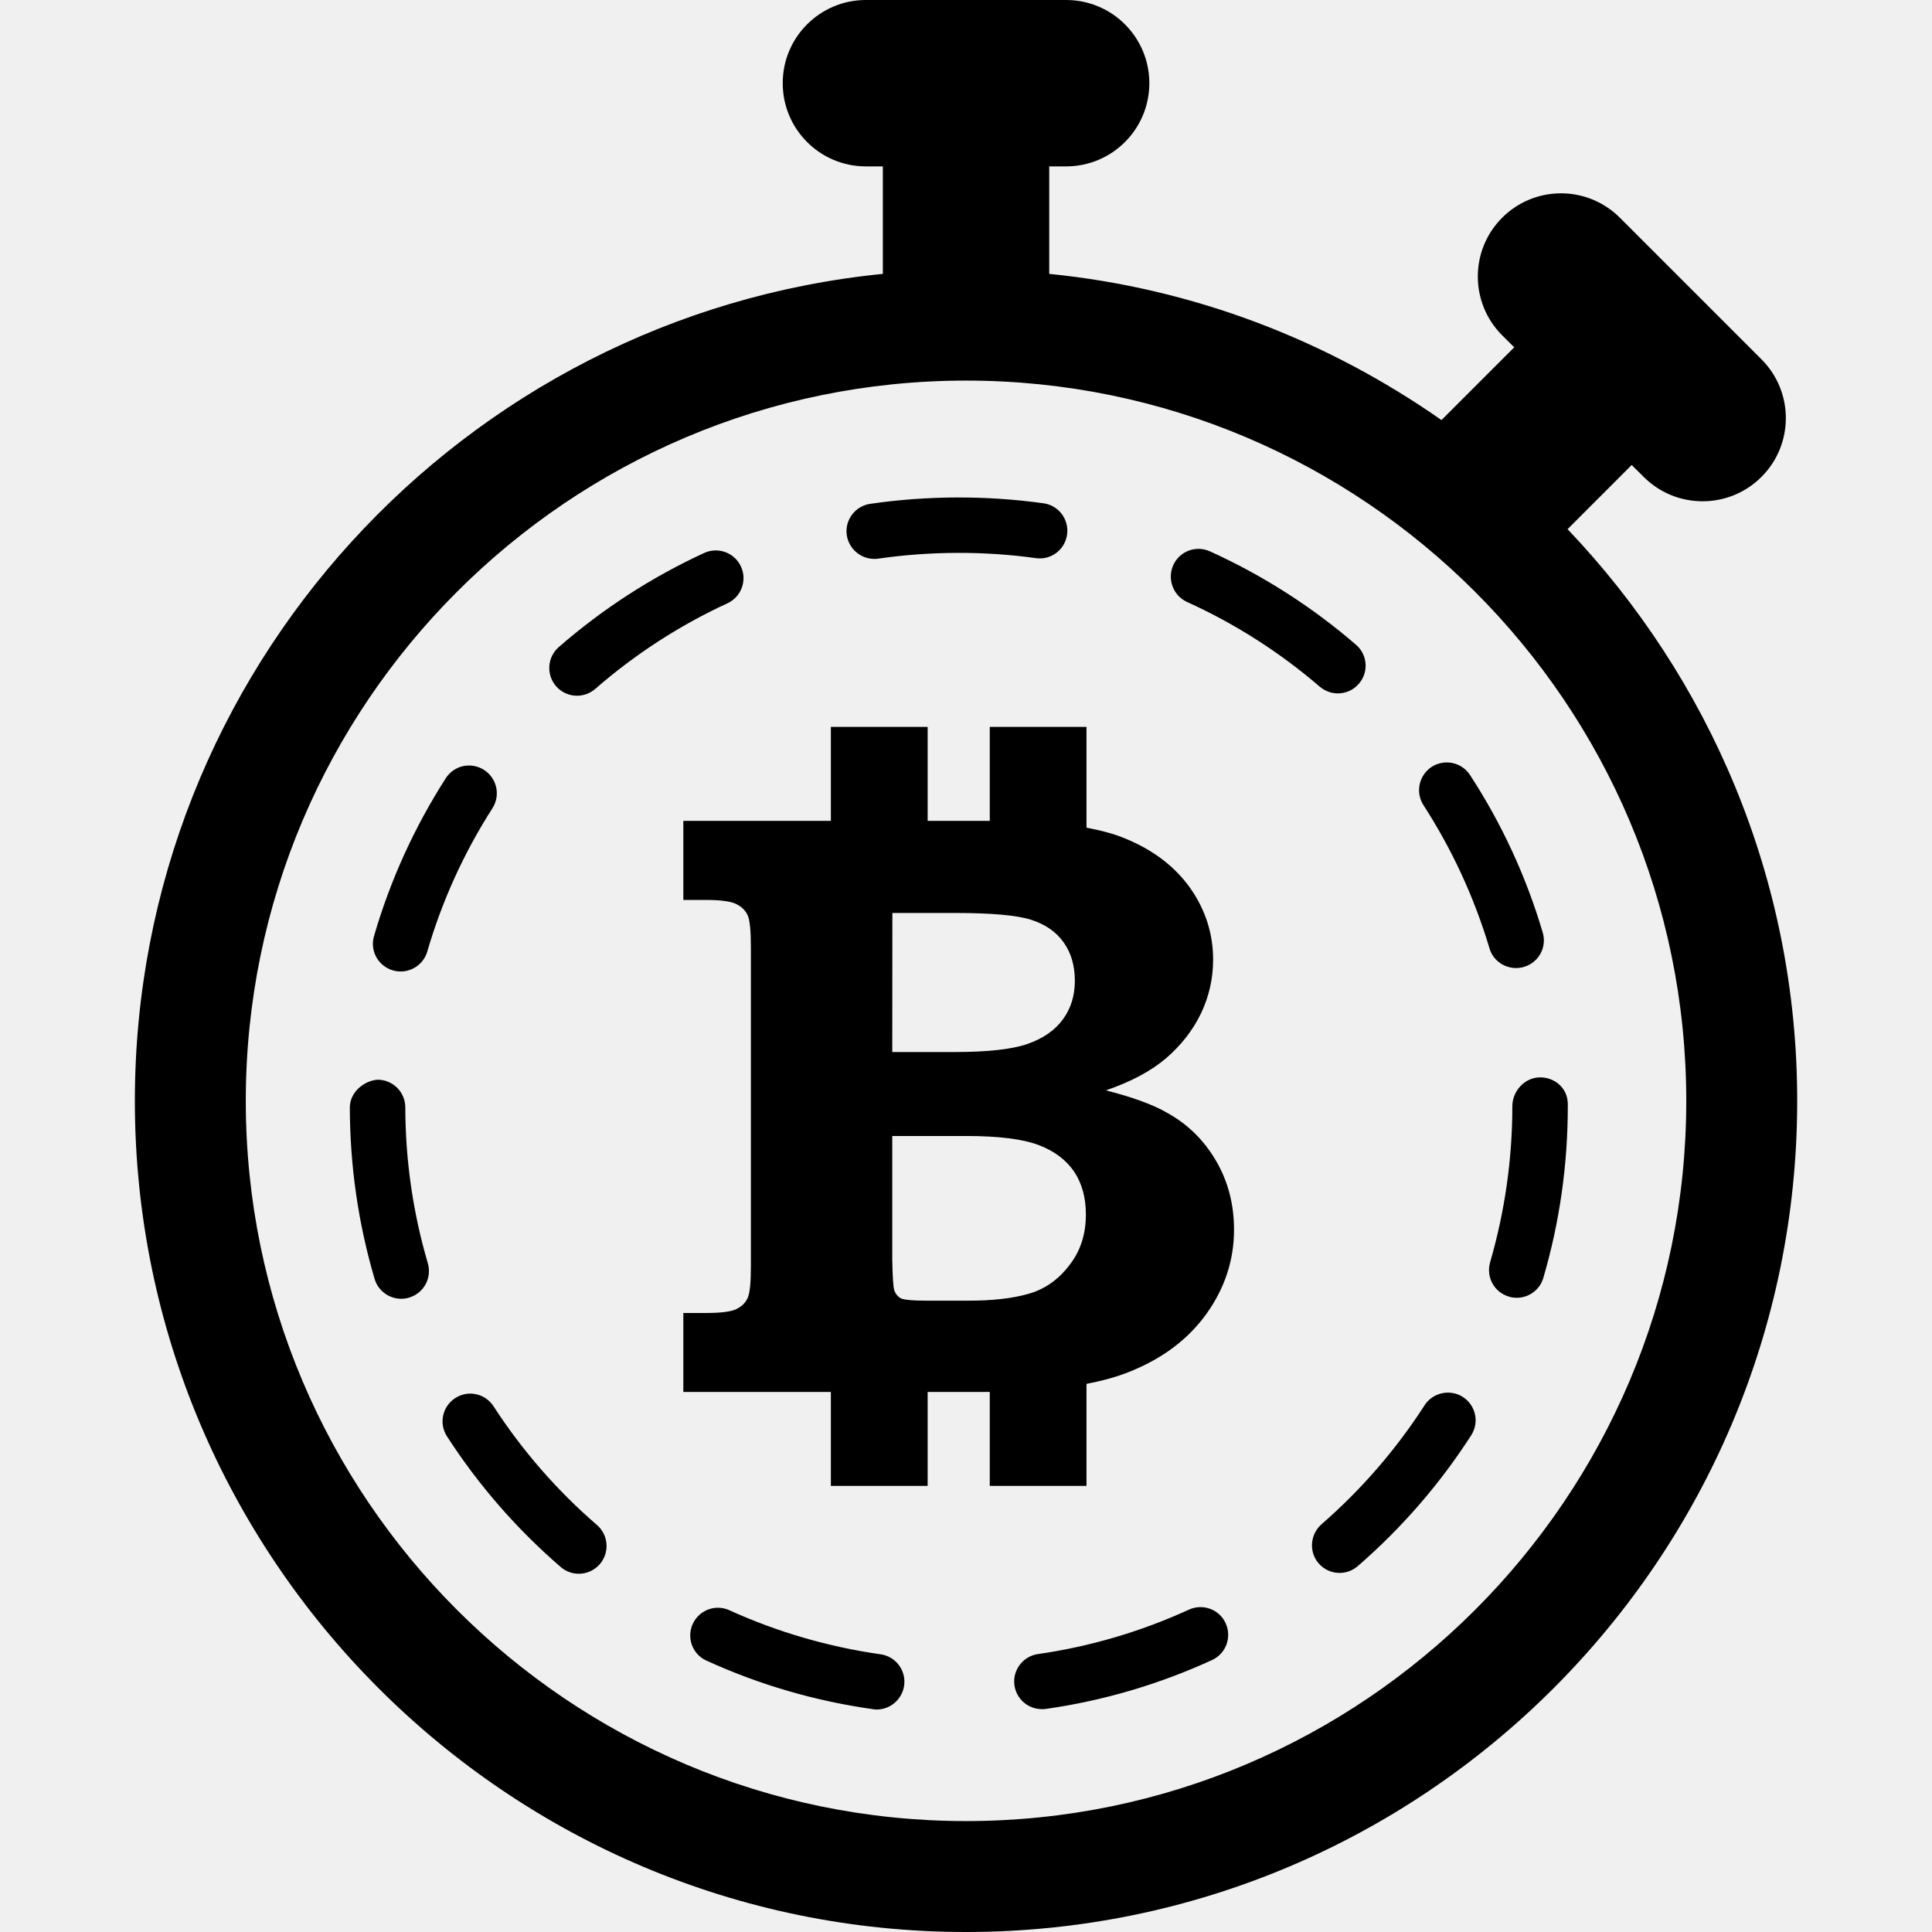
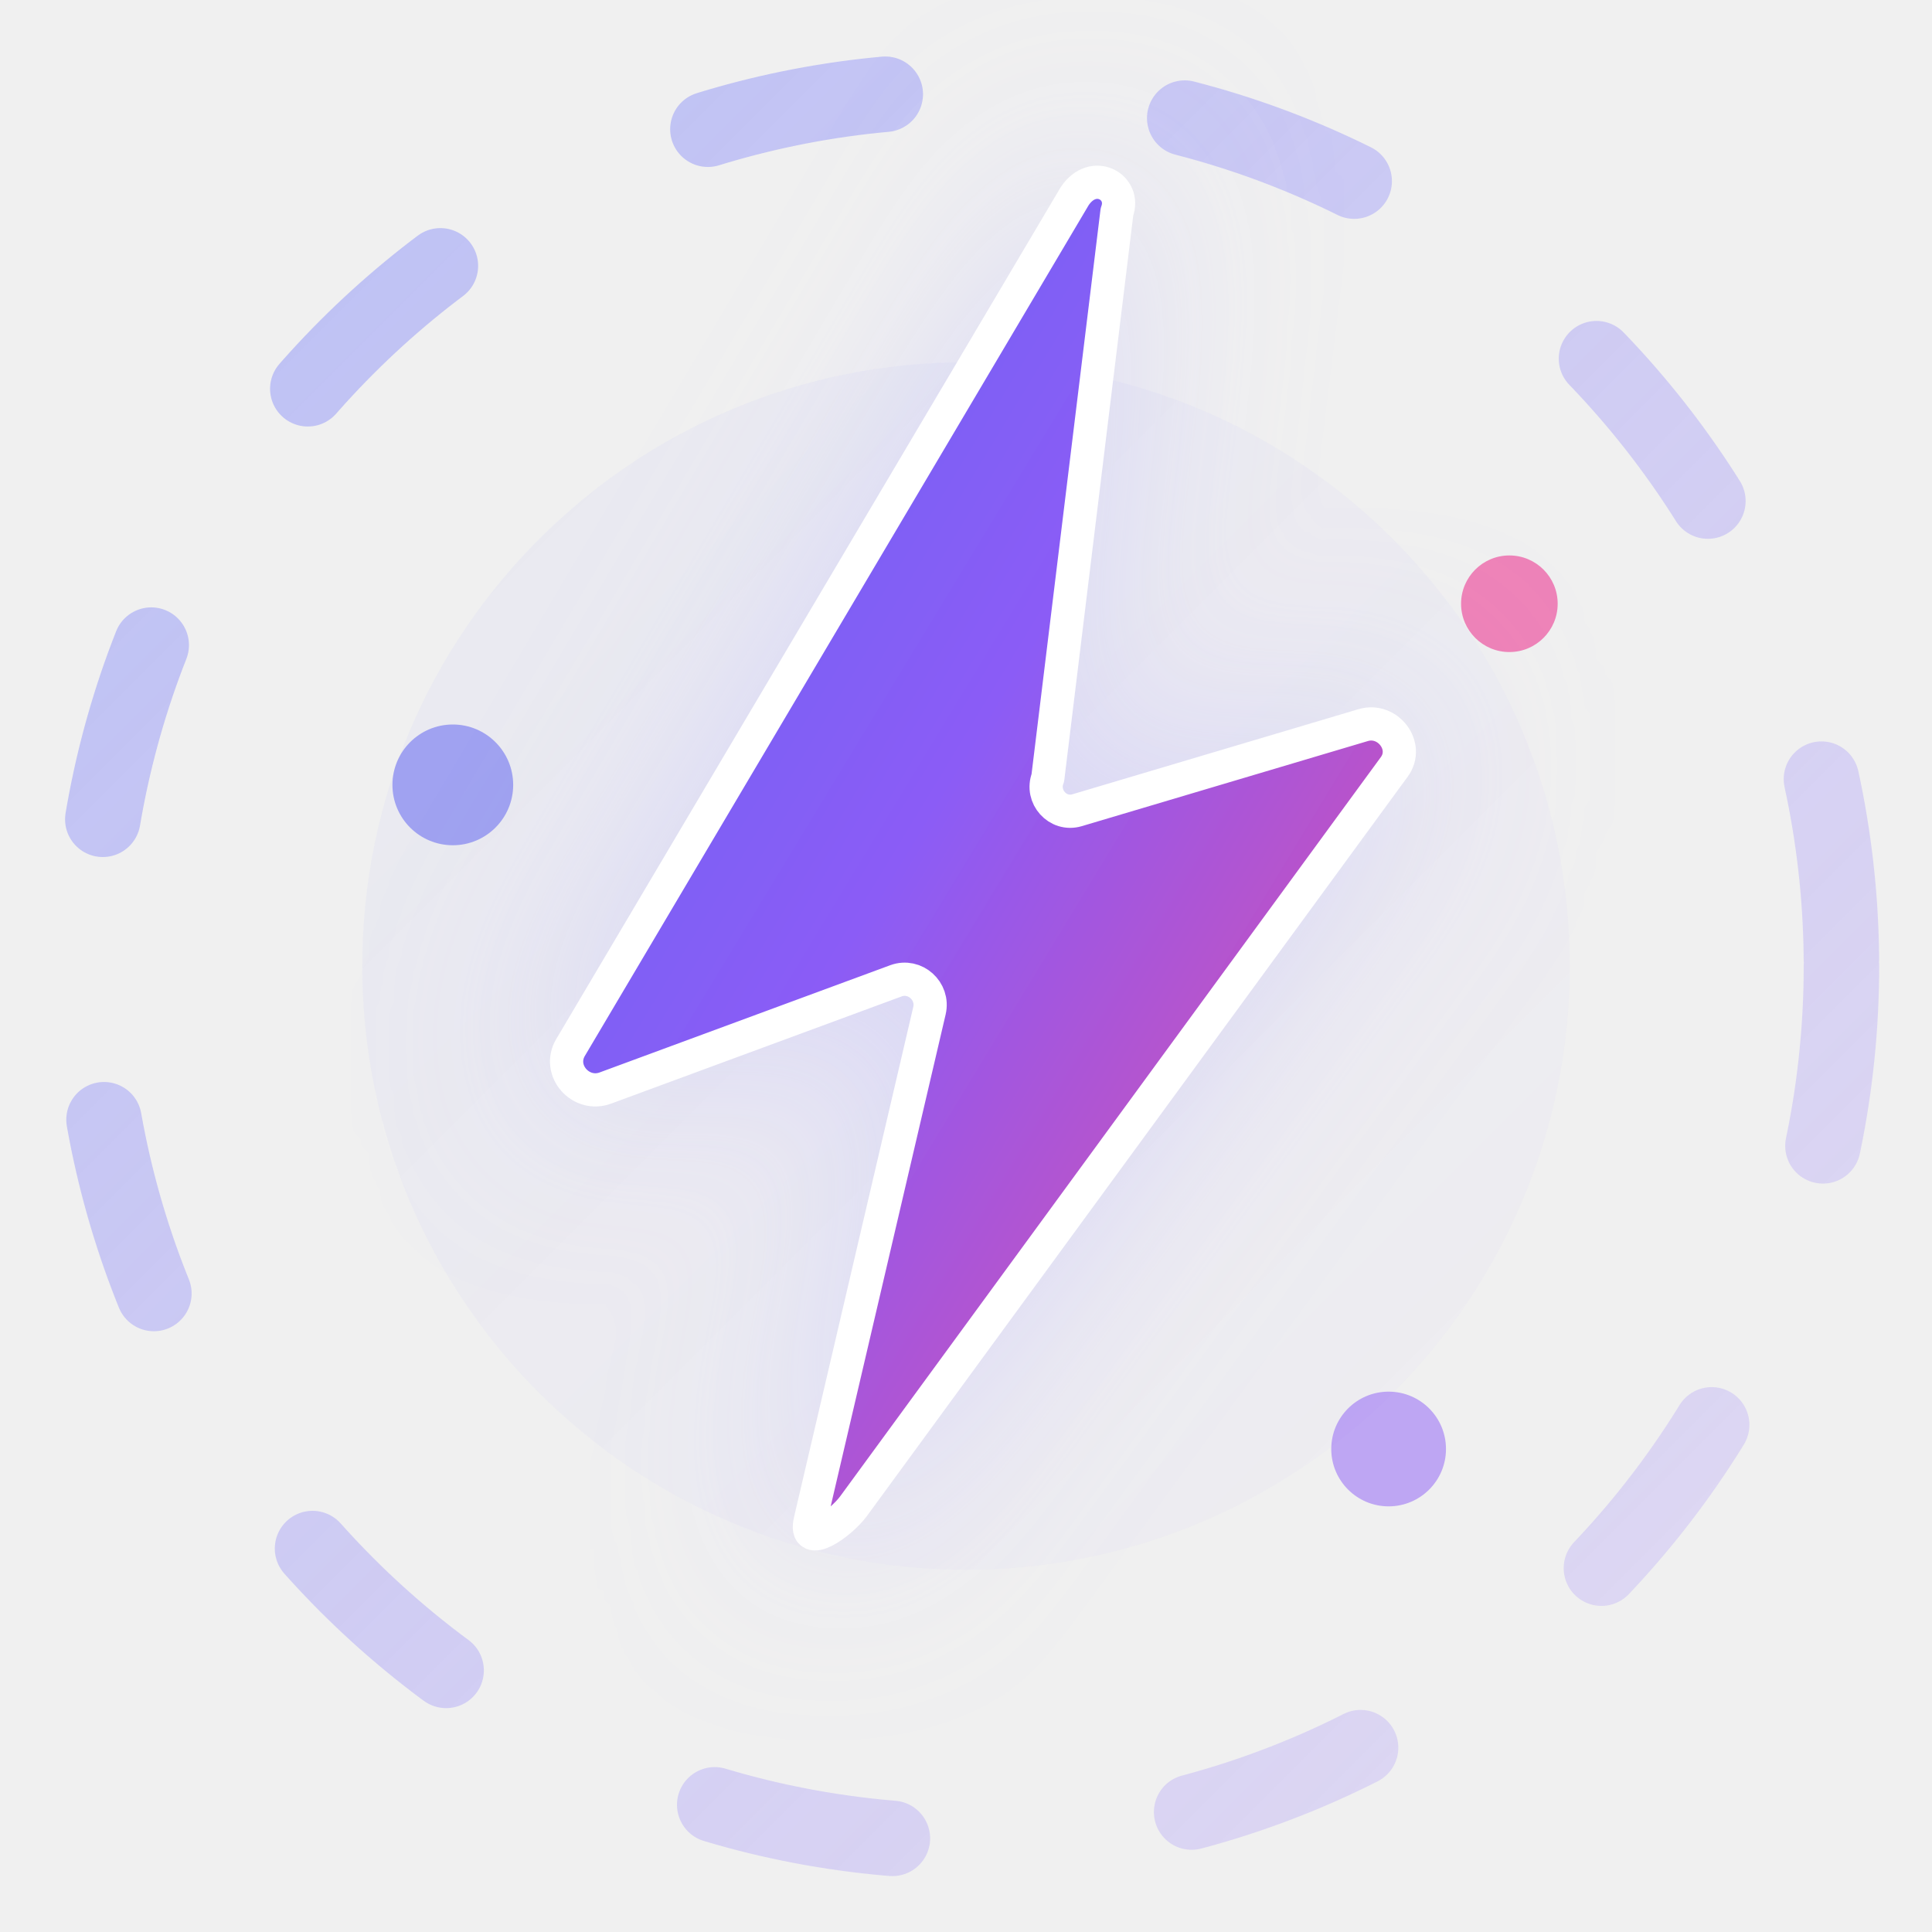
- <svg xmlns="http://www.w3.org/2000/svg" fill="#000000" version="1.1" id="Capa_1" width="800px" height="800px" viewBox="0 0 34.833 34.834" xml:space="preserve">
-   <g>
-     <path d="M7.713,22.775c0.078,0.266-0.073,0.543-0.338,0.621c-0.047,0.015-0.095,0.021-0.142,0.021   c-0.216,0-0.416-0.143-0.479-0.357c-0.295-1-0.445-2.039-0.447-3.092c0-0.275,0.254-0.482,0.5-0.501c0.276,0,0.5,0.224,0.5,0.499   C7.309,20.923,7.446,21.868,7.713,22.775z M7.083,17.496c0.047,0.014,0.094,0.02,0.14,0.02c0.217,0,0.417-0.142,0.48-0.359   c0.266-0.913,0.661-1.782,1.175-2.584c0.149-0.233,0.082-0.542-0.151-0.691c-0.234-0.15-0.542-0.083-0.691,0.151   c-0.566,0.883-1.001,1.84-1.293,2.845C6.665,17.141,6.817,17.418,7.083,17.496z M8.898,25.355c-0.15-0.231-0.459-0.299-0.691-0.147   c-0.232,0.149-0.298,0.459-0.148,0.69c0.567,0.879,1.257,1.67,2.05,2.355c0.095,0.082,0.211,0.122,0.327,0.122   c0.14,0,0.279-0.06,0.378-0.173c0.18-0.209,0.158-0.525-0.051-0.706C10.042,26.874,9.414,26.152,8.898,25.355z M21.401,10.853   c0.867,0.393,1.672,0.907,2.394,1.528c0.096,0.081,0.211,0.121,0.326,0.121c0.141,0,0.28-0.059,0.379-0.174   c0.181-0.209,0.158-0.525-0.054-0.705c-0.793-0.684-1.678-1.25-2.631-1.682c-0.252-0.115-0.549-0.002-0.662,0.249   C21.041,10.442,21.151,10.739,21.401,10.853z M15.764,10.077c0.024,0,0.048-0.001,0.072-0.005c0.938-0.135,1.91-0.138,2.839-0.009   c0.275,0.041,0.527-0.153,0.564-0.426c0.038-0.272-0.152-0.526-0.427-0.563c-1.022-0.142-2.092-0.14-3.122,0.01   c-0.273,0.04-0.463,0.293-0.423,0.566C15.306,9.898,15.519,10.077,15.764,10.077z M10.403,12.544c0.117,0,0.234-0.041,0.329-0.123   c0.719-0.627,1.521-1.146,2.382-1.543c0.251-0.115,0.361-0.413,0.245-0.663c-0.115-0.251-0.413-0.36-0.663-0.245   c-0.949,0.438-1.831,1.008-2.622,1.697c-0.208,0.182-0.229,0.498-0.048,0.706C10.125,12.486,10.264,12.544,10.403,12.544z    M21.438,29.021c-0.865,0.396-1.78,0.666-2.724,0.802c-0.272,0.038-0.463,0.292-0.424,0.565c0.037,0.25,0.25,0.428,0.496,0.428   c0.021,0,0.047,0,0.07-0.004c1.035-0.147,2.043-0.444,2.996-0.881c0.252-0.115,0.361-0.412,0.246-0.664   C21.987,29.02,21.692,28.907,21.438,29.021z M27.767,19.425c-0.275,0-0.5,0.245-0.5,0.521c0,0.957-0.137,1.902-0.4,2.811   c-0.078,0.266,0.072,0.543,0.338,0.621c0.047,0.016,0.094,0.021,0.142,0.021c0.217,0,0.416-0.143,0.479-0.359   c0.293-1,0.441-2.04,0.441-3.092v-0.041C28.267,19.628,28.042,19.425,27.767,19.425z M15.876,29.827   c-0.941-0.134-1.858-0.4-2.725-0.794c-0.251-0.115-0.547-0.004-0.662,0.248c-0.114,0.251-0.003,0.548,0.248,0.66   c0.954,0.436,1.962,0.729,2.999,0.875c0.024,0.004,0.047,0.007,0.07,0.007c0.245,0,0.459-0.183,0.495-0.431   C16.34,30.118,16.15,29.865,15.876,29.827z M26.855,17.098c0.062,0.217,0.264,0.356,0.479,0.356c0.047,0,0.096-0.007,0.144-0.021   c0.267-0.08,0.416-0.357,0.336-0.623c-0.297-1.003-0.737-1.958-1.31-2.836c-0.149-0.231-0.461-0.297-0.692-0.147   c-0.229,0.15-0.297,0.46-0.146,0.692C26.183,15.319,26.582,16.186,26.855,17.098z M26.376,25.188   c-0.23-0.148-0.543-0.082-0.691,0.149c-0.516,0.8-1.141,1.521-1.859,2.146c-0.207,0.183-0.23,0.498-0.051,0.705   c0.1,0.114,0.238,0.172,0.377,0.172c0.117,0,0.232-0.041,0.328-0.123c0.793-0.687,1.479-1.479,2.045-2.358   C26.675,25.646,26.608,25.338,26.376,25.188z M21.925,20.93c0.217,0.371,0.324,0.786,0.324,1.243c0,0.546-0.166,1.05-0.494,1.511   c-0.328,0.459-0.793,0.811-1.396,1.051c-0.219,0.088-0.477,0.16-0.77,0.216v1.84h-1.744v-1.695c-0.045,0-0.084,0.001-0.129,0.001   h-0.991v1.694H14.98v-1.694h-2.66v-1.424h0.407c0.271,0,0.453-0.023,0.549-0.07c0.096-0.047,0.164-0.112,0.203-0.199   c0.041-0.086,0.059-0.278,0.059-0.579v-5.742c0-0.304-0.019-0.499-0.059-0.583c-0.039-0.083-0.106-0.151-0.203-0.199   c-0.096-0.049-0.279-0.075-0.549-0.075H12.32V14.8h2.66v-1.694h1.745V14.8h1.12v-1.694h1.744v1.817   c0.256,0.048,0.492,0.11,0.69,0.192c0.511,0.208,0.904,0.508,1.181,0.898c0.274,0.392,0.412,0.821,0.412,1.289   c0,0.339-0.072,0.662-0.219,0.97c-0.146,0.303-0.355,0.571-0.628,0.807c-0.274,0.234-0.637,0.427-1.086,0.58   c0.481,0.123,0.853,0.258,1.106,0.406C21.416,20.27,21.708,20.559,21.925,20.93z M16.087,18.968h1.129   c0.591,0,1.028-0.048,1.311-0.146c0.283-0.1,0.496-0.248,0.639-0.446c0.144-0.198,0.213-0.429,0.213-0.69   c0-0.271-0.065-0.502-0.2-0.692c-0.136-0.193-0.333-0.329-0.587-0.41c-0.256-0.082-0.713-0.123-1.374-0.123h-1.129L16.087,18.968   L16.087,18.968z M19.578,21.896c0-0.305-0.072-0.562-0.213-0.773c-0.144-0.21-0.355-0.371-0.642-0.479   c-0.285-0.107-0.72-0.162-1.304-0.162h-1.332v2.229c0.006,0.314,0.017,0.499,0.037,0.555c0.024,0.066,0.064,0.114,0.122,0.145   c0.057,0.025,0.209,0.04,0.46,0.04h0.75c0.438,0,0.799-0.04,1.086-0.123c0.287-0.081,0.533-0.249,0.731-0.507   C19.478,22.564,19.578,22.258,19.578,21.896z M32.403,19.85c0,8.264-6.723,14.984-14.986,14.984S2.431,28.109,2.431,19.85   c0-7.759,5.924-14.157,13.486-14.912V3h-0.305c-0.829,0-1.5-0.671-1.5-1.5s0.671-1.5,1.5-1.5h3.61c0.828,0,1.5,0.671,1.5,1.5   S20.05,3,19.222,3h-0.305v1.938c2.613,0.261,5.026,1.203,7.072,2.636l1.312-1.312l-0.217-0.216c-0.586-0.585-0.586-1.536,0-2.121   c0.586-0.586,1.535-0.586,2.121,0l2.553,2.553c0.587,0.585,0.587,1.536,0,2.121c-0.293,0.293-0.676,0.439-1.061,0.439   s-0.768-0.146-1.061-0.439l-0.217-0.215l-1.156,1.157C30.823,12.229,32.403,15.854,32.403,19.85z M30.403,19.85   c0-7.163-5.825-12.988-12.986-12.988c-7.16,0-12.986,5.826-12.986,12.988c0,7.158,5.826,12.984,12.986,12.984   C24.578,32.834,30.403,27.008,30.403,19.85z" />
+ <svg xmlns="http://www.w3.org/2000/svg" viewBox="0 0 64 64" role="img" aria-label="Reactive Thunderbolt Logo">
+   <defs>
+     <linearGradient id="boltFill" x1="0%" y1="0%" x2="100%" y2="100%">
+       <stop offset="0%" stop-color="#6366f1" />
+       <stop offset="45%" stop-color="#8b5cf6" />
+       <stop offset="100%" stop-color="#ec4899" />
+     </linearGradient>
+     <linearGradient id="ringGrad" x1="0%" y1="0%" x2="100%" y2="100%">
+       <stop offset="0%" stop-color="#818cf8" stop-opacity="0.9" />
+       <stop offset="100%" stop-color="#a78bfa" stop-opacity="0.4" />
+     </linearGradient>
+     <filter id="softGlow" x="-40%" y="-40%" width="180%" height="180%">
+       <feGaussianBlur in="SourceGraphic" stdDeviation="3" result="blur" />
+       <feColorMatrix in="blur" type="matrix" values="0 0 0 0 0.6  0 0 0 0 0.58  0 0 0 0 0.95  0 0 0 0.6 0" result="tint" />
+       <feMerge>
+         <feMergeNode in="tint" />
+         <feMergeNode in="SourceGraphic" />
+       </feMerge>
+     </filter>
+   </defs>
+   <circle cx="32" cy="32" r="29" fill="none" stroke="url(#ringGrad)" stroke-width="2.5" stroke-dasharray="6 10" stroke-linecap="round" opacity="0.55" />
+   <circle cx="32" cy="32" r="20" fill="url(#ringGrad)" opacity="0.08" />
+   <g filter="url(#softGlow)">
+     <path d="M35.6 6.5 18.9 34.7c-.45.76.34 1.65 1.16 1.34l9.62-3.55c.63-.23 1.26.34 1.11.99l-3.95 16.9c-.23.96 1 .1 1.43-.48l17.92-24.5c.5-.69-.22-1.62-1.03-1.38l-9.48 2.82c-.64.19-1.21-.45-.97-1.07L37 7.02c.31-.82-.78-1.45-1.4-.52z" fill="url(#boltFill)" stroke="#ffffff" stroke-width="1.1" stroke-linejoin="round" />
  </g>
+   <circle cx="15" cy="26" r="2" fill="#6366f1" opacity="0.55" />
+   <circle cx="50" cy="20" r="1.6" fill="#ec4899" opacity="0.65" />
+   <circle cx="46" cy="48" r="1.9" fill="#8b5cf6" opacity="0.5" />
</svg>
